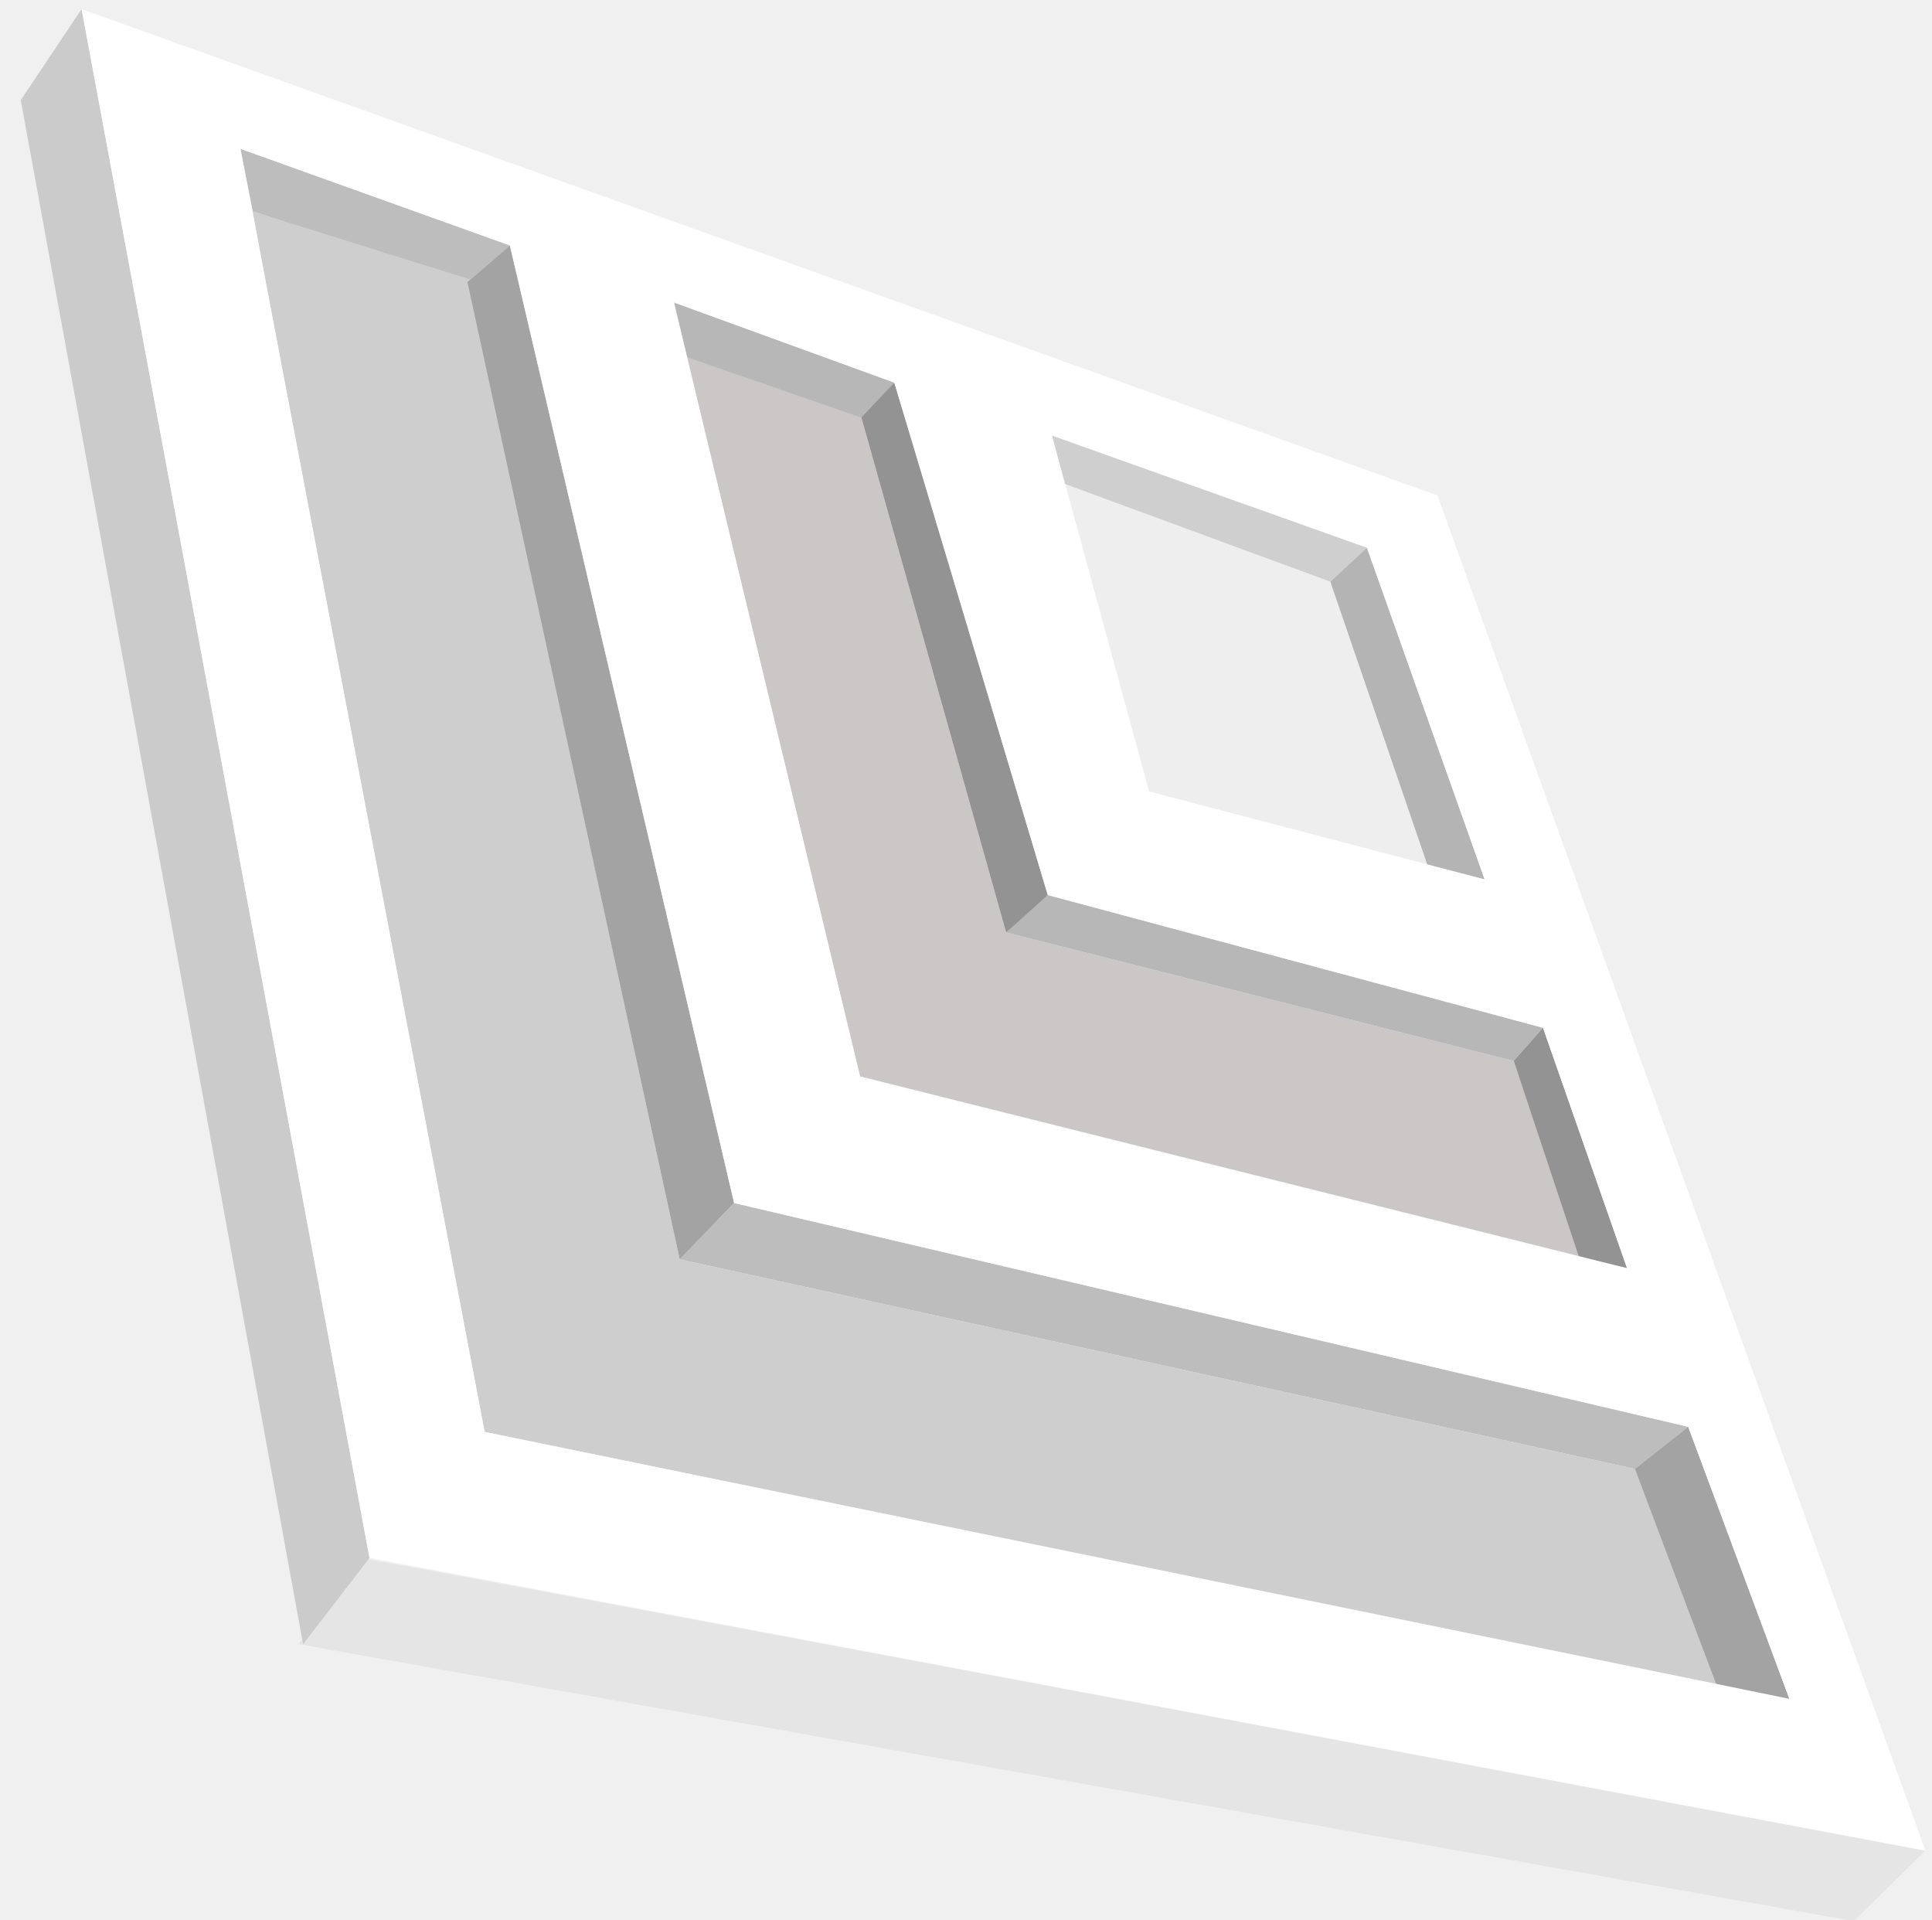
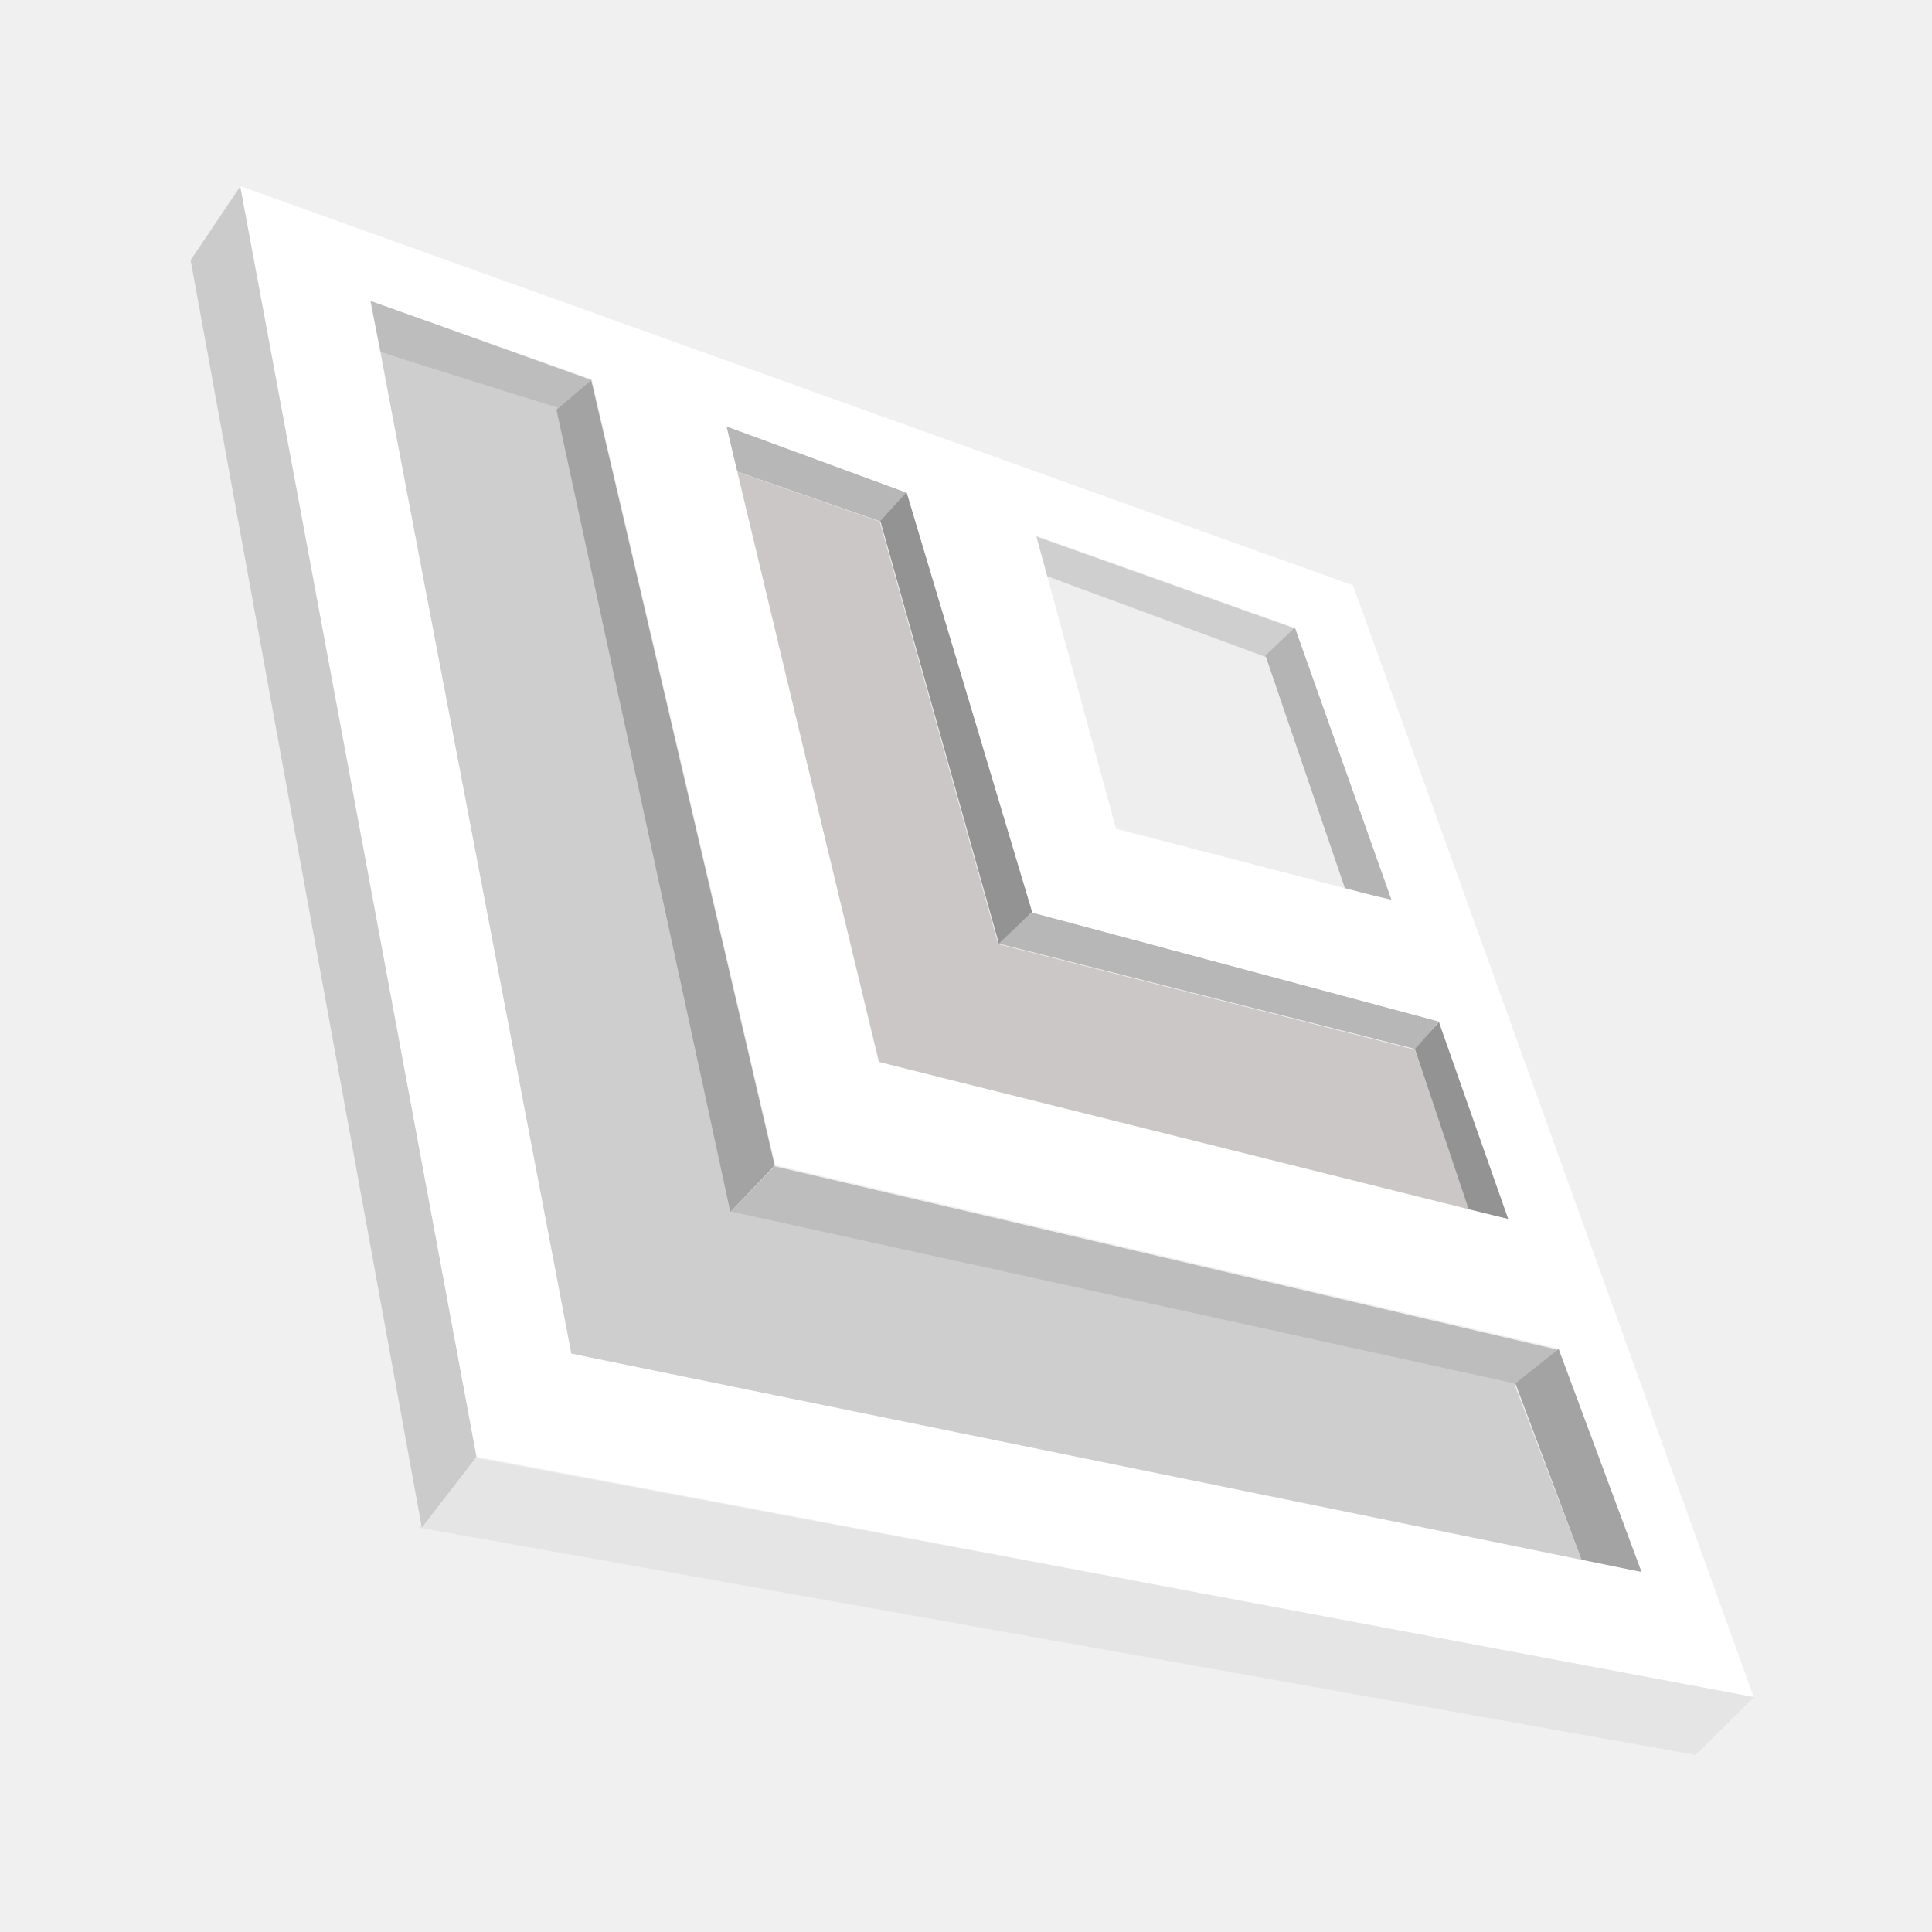
- <svg xmlns="http://www.w3.org/2000/svg" viewBox="0 0 247.65 246.063">
-   <g stroke-width=".265">
-     <path fill="#e5e5e5" d="M38.278 210.713l8.889-10.861c.158-.188 199.634 37.325 199.634 37.325l-9.177 9.027z" />
-     <path fill="#cbcbcb" d="M2.66 12.828l7.799-11.663 36.903 198.494-8.51 11.059z" />
-     <path fill="#eee" d="M147.29 101.435c-.093-.104-10.938-39.47-10.882-39.499.244-.129 34.119 12.613 34.119 12.613l12.506 36.485z" />
-     <path fill="#cfcfcf" d="M136.371 61.971l-1.534-6.161 40.38 14.38-4.69 4.359z" />
-     <path fill="#bdbdbd" d="M87.127 161.393l6.974-7.215 122.3 28.68-6.84 5.391zM32.41 27.095l-1.591-8.025 34.539 12.386-5.441 4.69z" />
-     <path fill="#b4b4b4" d="M183.033 111.034l-12.506-36.485 4.69-4.359 15.085 42.508z" />
-     <path fill="#cecece" d="M62.124 183.511S32.254 27.251 32.41 27.095l27.717 8.68s.344-.213.103.112c-.309.418 26.897 125.506 26.897 125.506l122.435 26.856 10.663 27.798z" />
-     <path fill="#a3a3a3" d="M220.063 216.024l-10.501-27.775 6.838-5.39 12.97 34.863c.067.11.085.187.04.172-.045-.014-9.347-1.87-9.347-1.87zm-132.936-54.63L59.917 36.144l5.441-4.69 28.743 122.723z" />
-     <path fill="#cbc7c7" d="M110.247 137.963L88 45.733l22.413 7.78 18.556 65.985 65.071 16.465 8.722 25.316z" />
-     <path fill="#b7b7b7" d="M194.04 135.963l-65.071-16.465c1.756-1.86 5.339-4.79 5.339-4.79l63.478 17.011zm-106-90.183c-.04-.047-1.643-7.012-1.643-7.012l28.232 10.266-4.062 4.558z" />
-     <path fill="#939393" d="M202.433 161.204l-8.393-25.241 3.746-4.244 10.772 30.81zm-73.464-41.706l-18.556-65.986 4.216-4.478c.172.194 19.679 65.673 19.679 65.673z" />
+ <svg xmlns="http://www.w3.org/2000/svg" version="1.1" id="Layer_1" x="0px" y="0px" viewBox="0 0 300 300" style="enable-background:new 0 0 300 300;" xml:space="preserve">
+   <style type="text/css">
+ 	.st0{fill:#E5E5E5;}
+ 	.st1{fill:#CBCBCB;}
+ 	.st2{fill:#EEEEEE;}
+ 	.st3{fill:#CFCFCF;}
+ 	.st4{fill:#BDBDBD;}
+ 	.st5{fill:#B4B4B4;}
+ 	.st6{fill:#CECECE;}
+ 	.st7{fill:#A3A3A3;}
+ 	.st8{fill:#CBC7C7;}
+ 	.st9{fill:#B7B7B7;}
+ 	.st10{fill:#939393;}
+ 	.st11{fill:#FFFFFF;}
+ </style>
+   <g>
+     <path class="st0" d="M65,237.2l8.9-10.8c0.1-0.1,198.5,37.1,198.5,37.1l-9.1,9L65,237.2z" />
+     <path class="st1" d="M29.6,40.4l7.8-11.6L74,226.2l-8.5,11L29.6,40.4z" />
+     <path class="st2" d="M173.3,128.5c-0.1-0.1-10.9-39.2-10.8-39.3c0.3-0.1,33.9,12.5,33.9,12.5l12.4,36.3L173.3,128.5z" />
+     <path class="st3" d="M162.4,89.4l-1.5-6.1l40.2,14.3l-4.6,4.4L162.4,89.4z" />
+     <path class="st4" d="M113.4,188.2l6.9-7.1l121.6,28.5l-6.8,5.4L113.4,188.2z M59.1,54.7l-1.6-8l34.3,12.3l-5.4,4.6L59.1,54.7z" />
+     <path class="st5" d="M208.9,138.1l-12.4-36.3l4.6-4.4l15,42.3L208.9,138.1z" />
+     <path class="st6" d="M88.7,210.2c0,0-29.7-155.4-29.6-155.5l27.5,8.6c0,0,0.4-0.3,0.1,0.1c-0.4,0.4,26.7,124.7,26.7,124.7   l121.7,26.7l10.6,27.7L88.7,210.2z" />
+     <path class="st7" d="M245.7,242.5l-10.4-27.7l6.8-5.4l12.9,34.7c0.1,0.1,0.1,0.1,0,0.1L245.7,242.5L245.7,242.5z M113.4,188.2   l-27-124.6l5.4-4.6l28.5,122L113.4,188.2z" />
+     <path class="st8" d="M136.5,164.9l-22.2-91.7l22.3,7.8l18.4,65.6l64.7,16.4l8.6,25.2L136.5,164.9z" />
+     <path class="st9" d="M219.8,162.9L155,146.5c1.8-1.9,5.3-4.8,5.3-4.8l63.1,16.9L219.8,162.9z M114.4,73.2l-1.6-7l28,10.3l-4,4.5   L114.4,73.2z" />
+     <path class="st10" d="M228.1,187.9l-8.4-25l3.8-4.3l10.8,30.7L228.1,187.9z M155.1,146.5l-18.4-65.6l4.1-4.5   c0.1,0.3,19.5,65.2,19.5,65.2L155.1,146.5z" />
  </g>
-   <path fill="#fff" stroke-width=".265" d="M134.837 55.81l40.38 14.38 15.085 42.508-43.013-11.263zm-48.44-17.042l28.232 10.266 19.679 65.673 63.478 17.012 10.772 30.81-98.311-24.566zm-21.039-7.312l28.743 122.722 122.3 28.68 12.968 34.864-167.245-34.21L30.82 19.07zm-54.9-30.291L47.363 199.66l199.44 37.517L184.263 63.5z" />
+   <path class="st11" d="M160.9,83.2l40.2,14.3l15,42.3l-42.8-11.1L160.9,83.2z M112.8,66.2l28,10.3l19.5,65.2l63.1,16.9l10.8,30.7  l-97.8-24.4L112.8,66.2z M91.9,58.9l28.5,122L242,209.4l12.9,34.7L88.7,210.2L57.5,46.7L91.9,58.9z M37.3,28.9L74,226.2l198.3,37.3  L210.1,90.9L37.3,28.9z" />
</svg>
